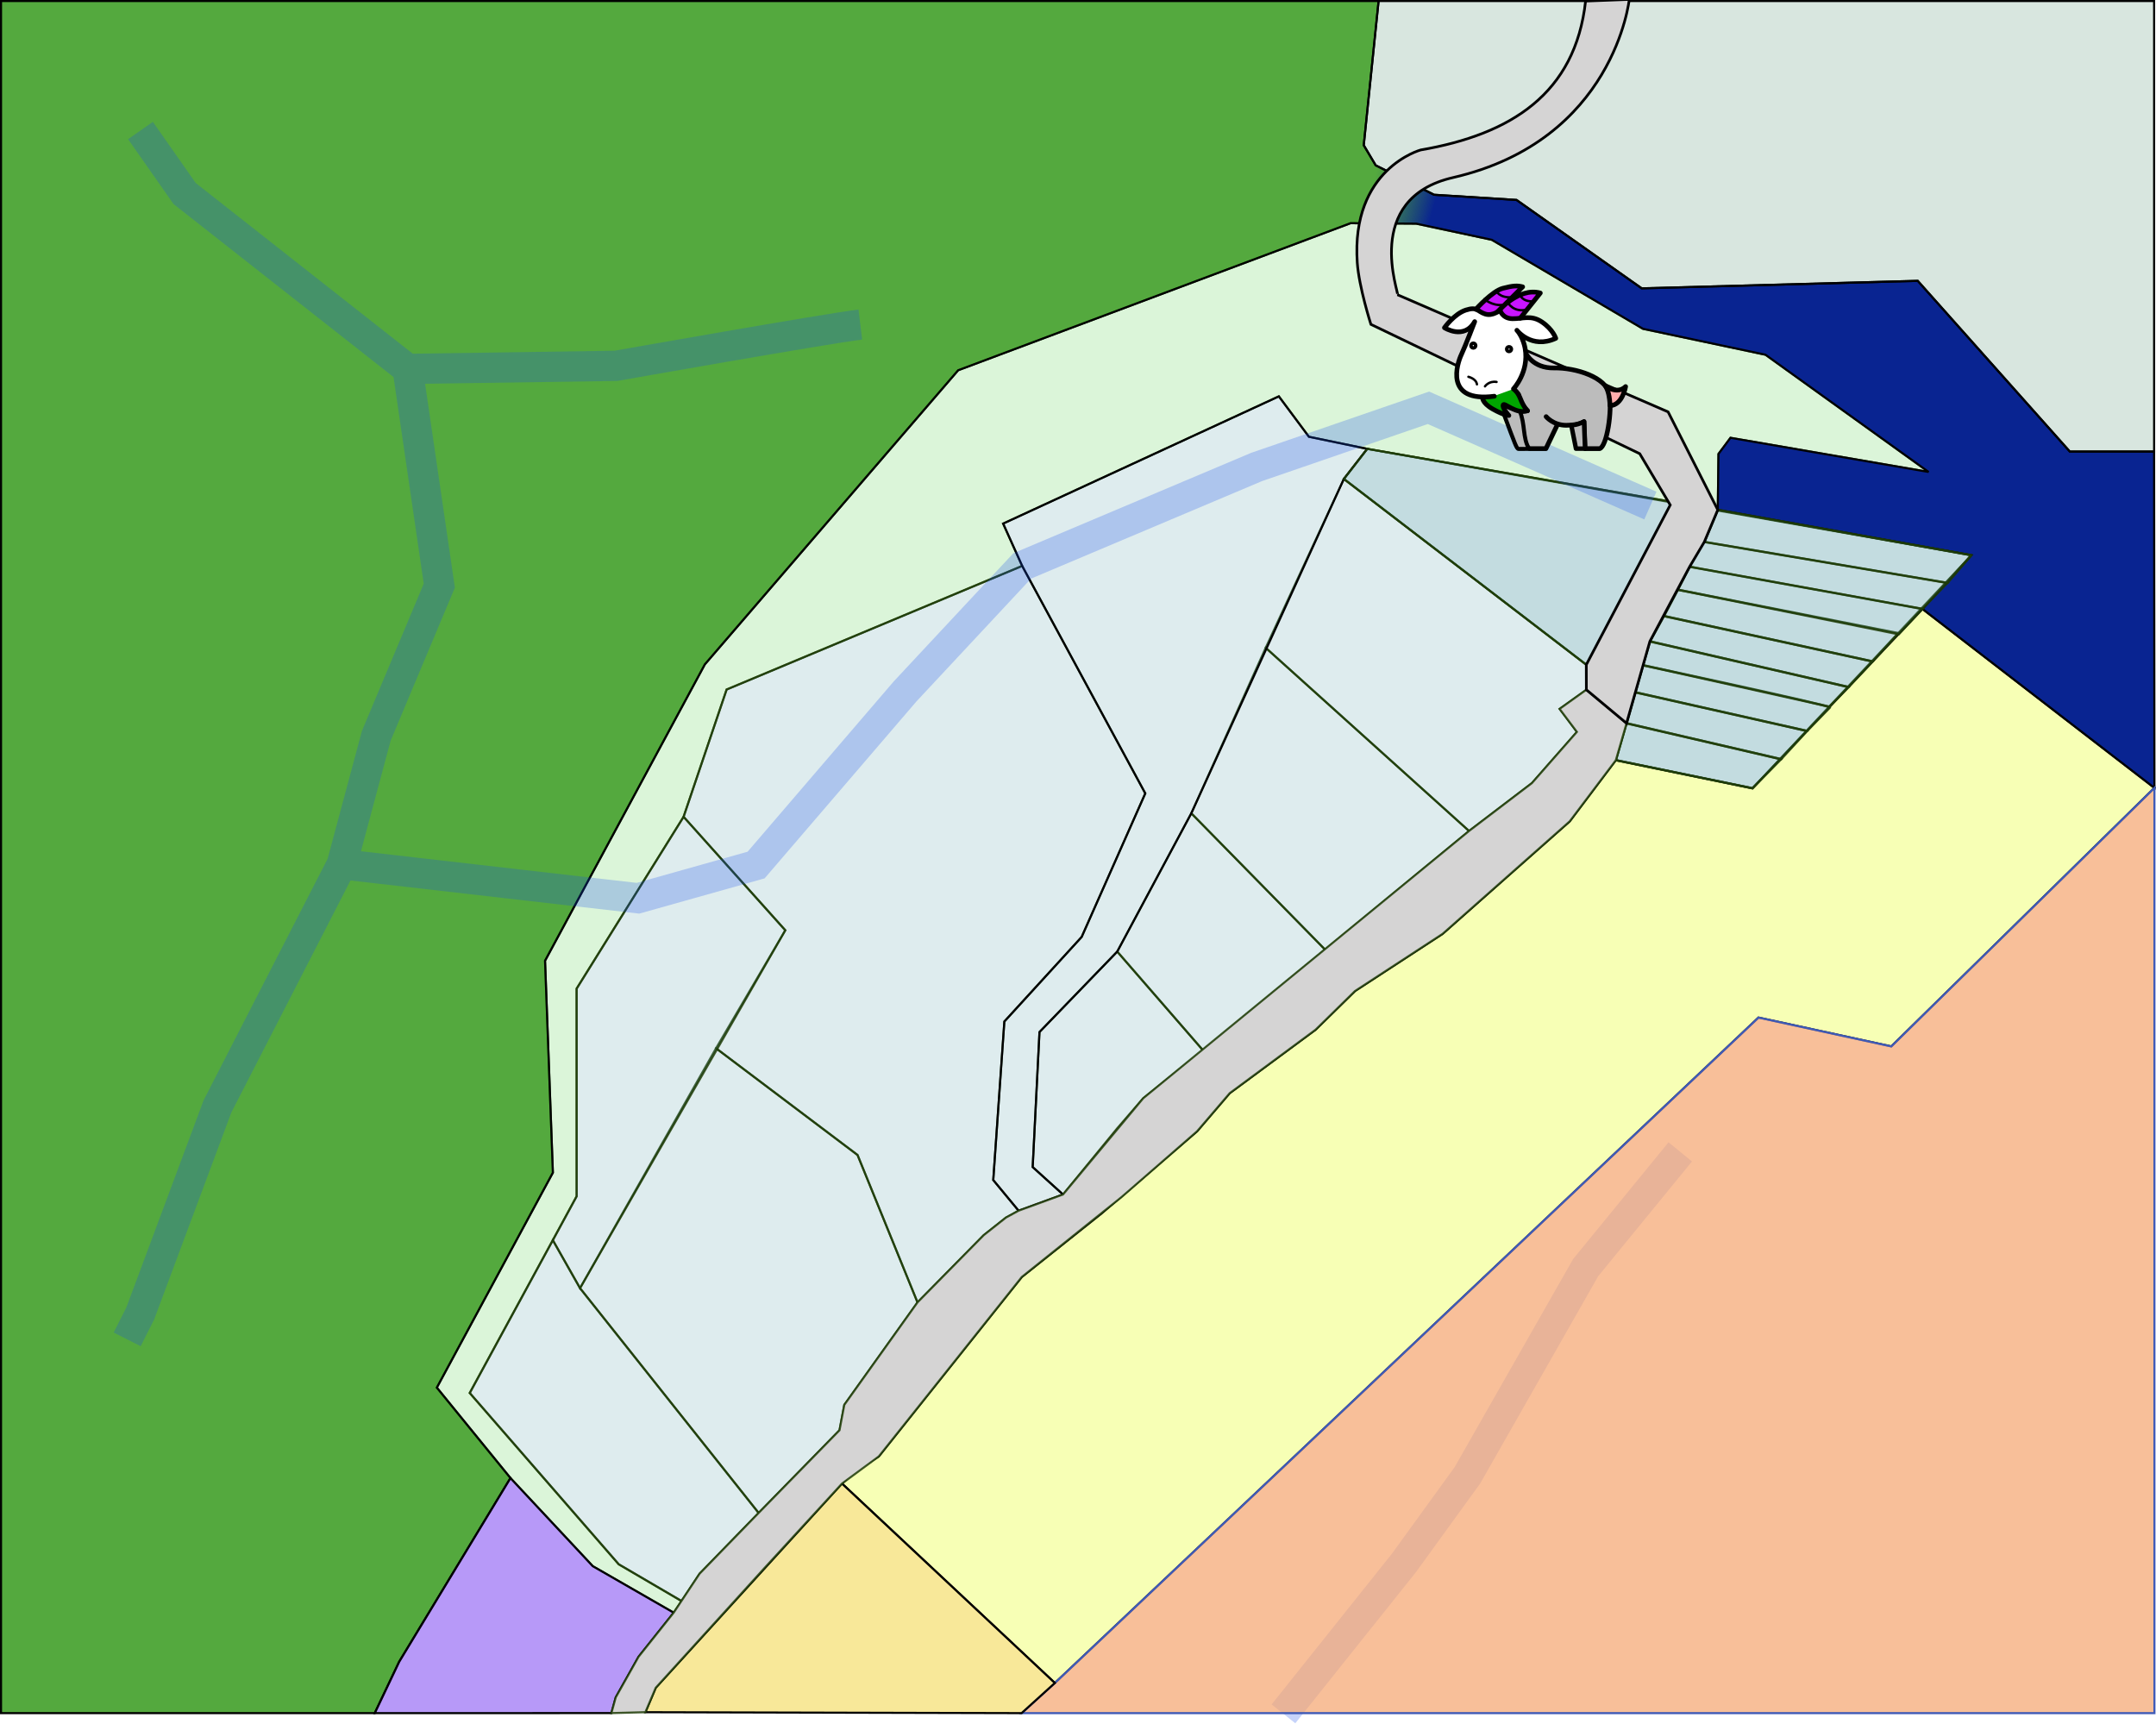
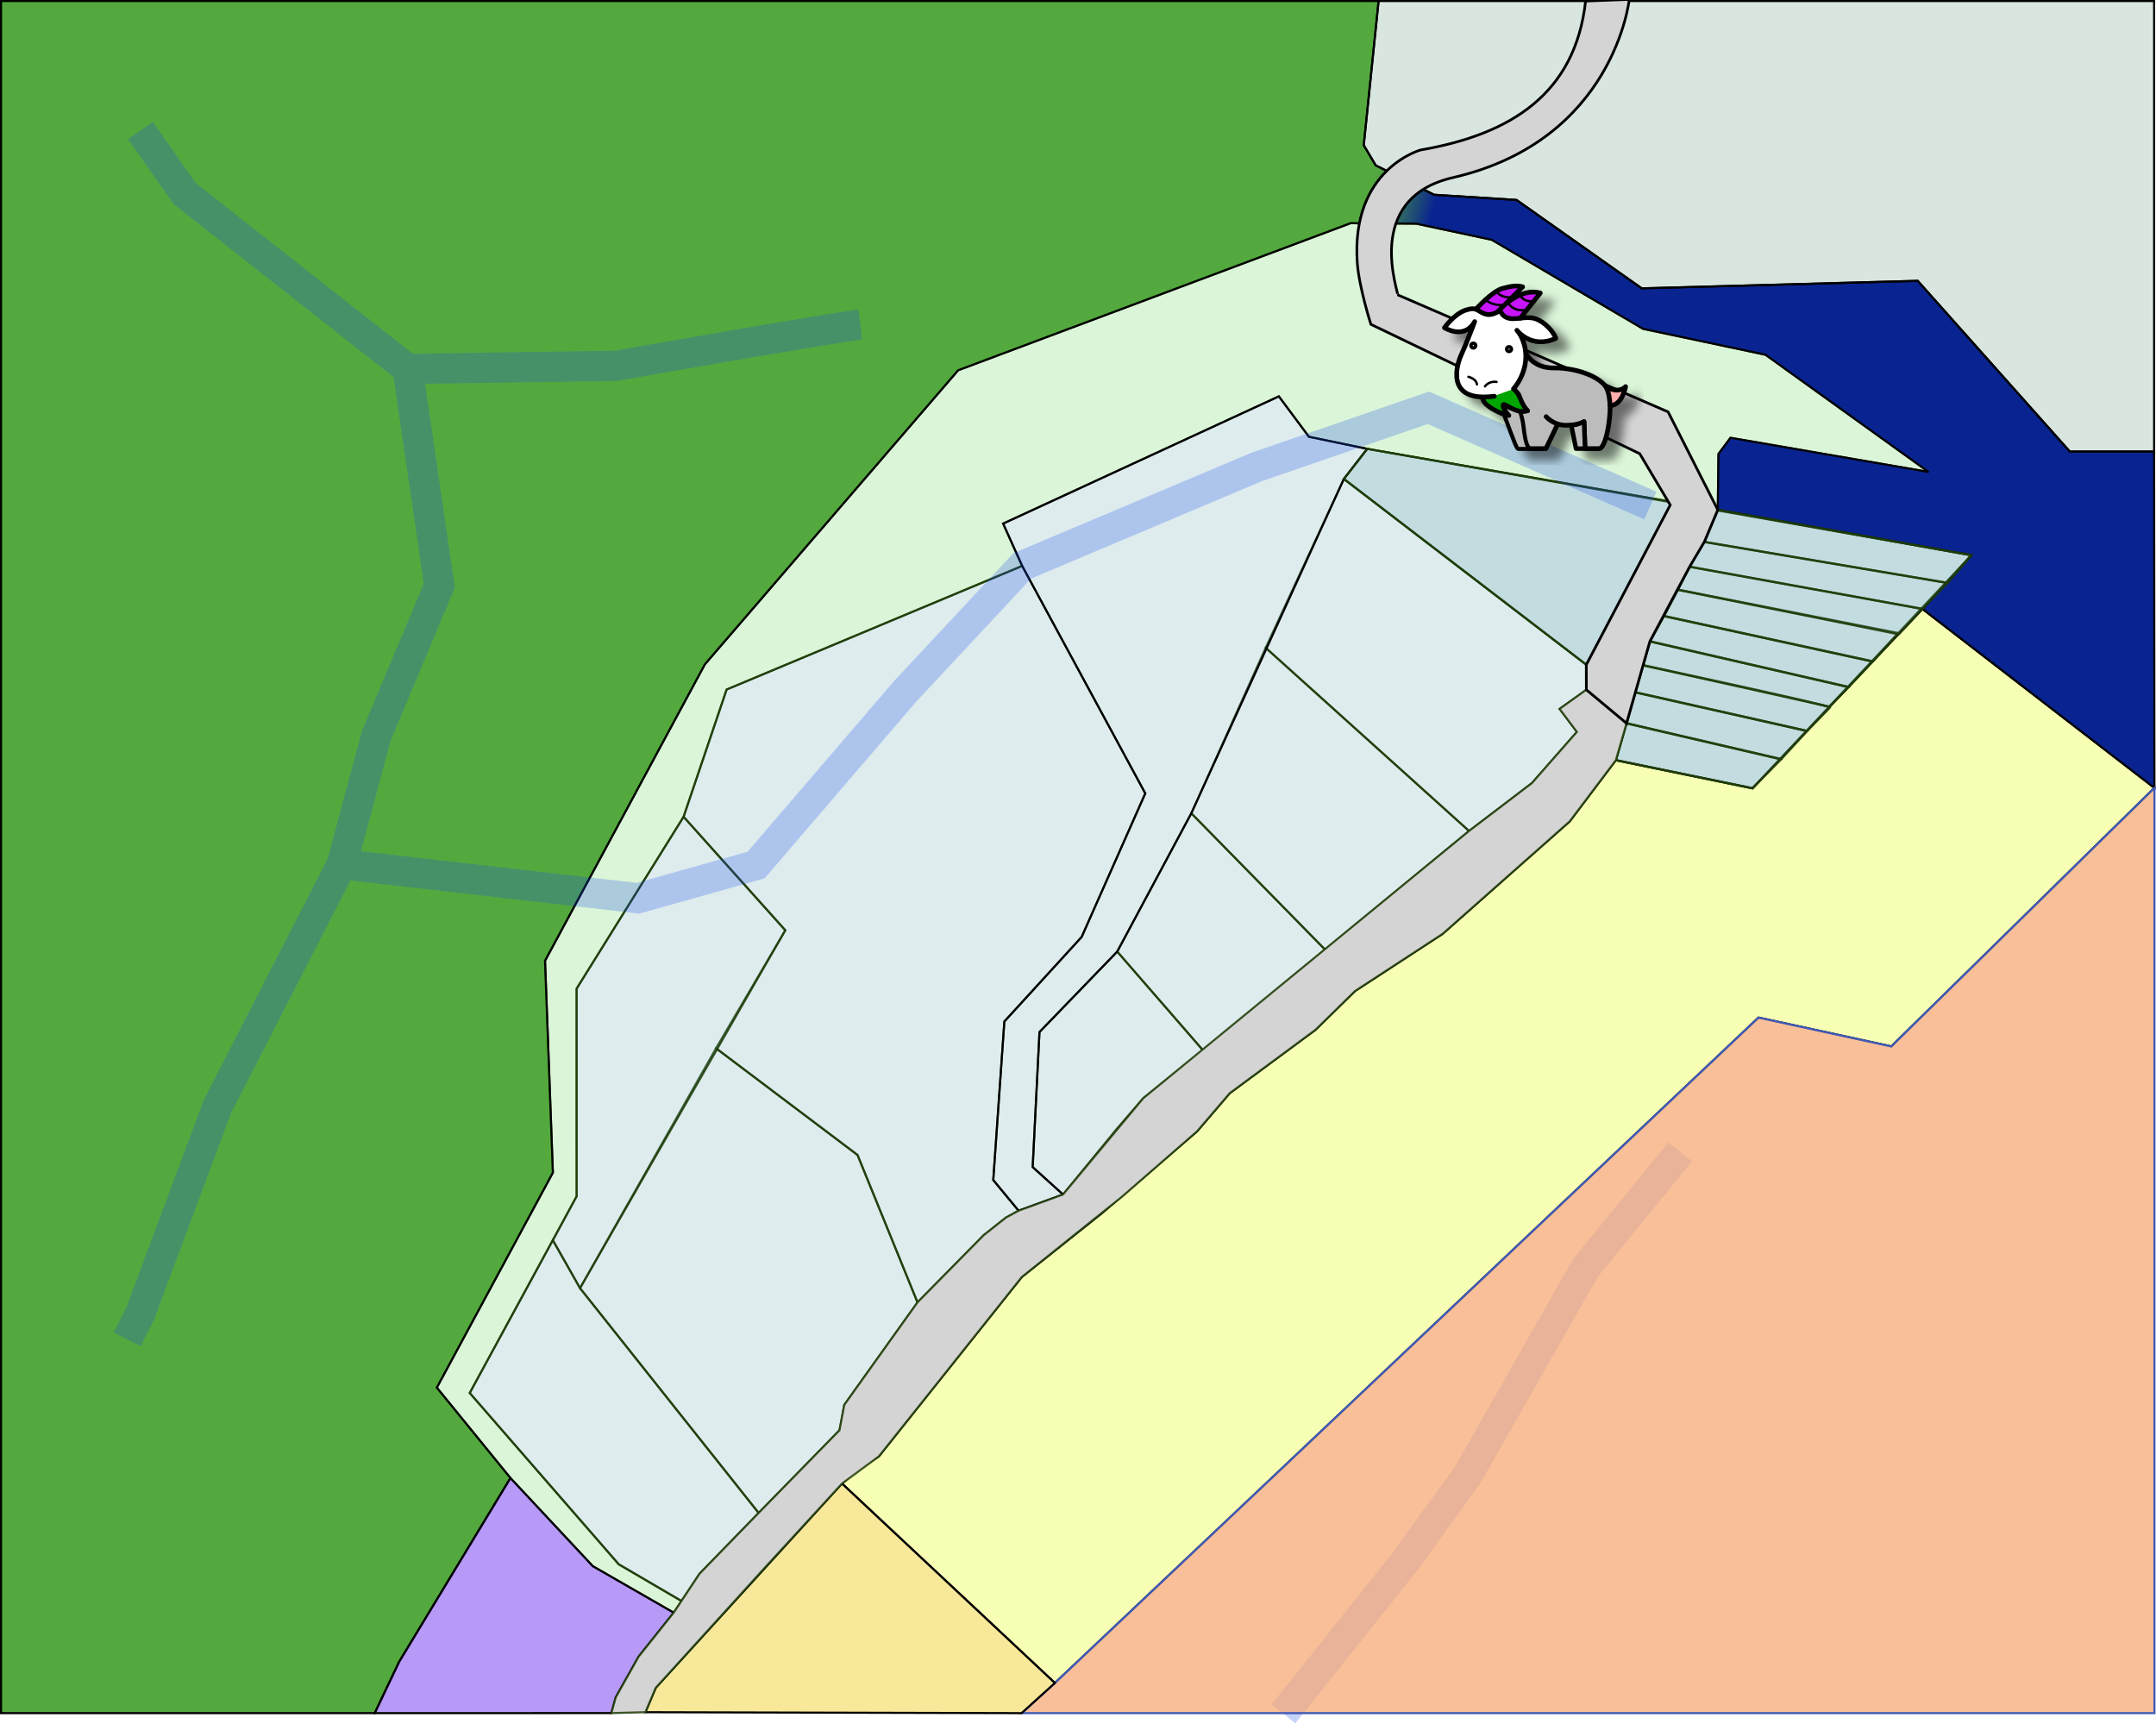
<svg xmlns="http://www.w3.org/2000/svg" xmlns:ns1="http://www.openswatchbook.org/uri/2009/osb" xmlns:xlink="http://www.w3.org/1999/xlink" width="100%" height="100%" viewBox="0 0 275.379 220.101" version="1.1" id="svg1309">
  <defs id="defs1303">
    <linearGradient id="linearGradient916">
      <stop style="stop-color:#092491;stop-opacity:1;" offset="0" id="stop912" />
      <stop style="stop-color:#259109;stop-opacity:0.784" offset="1" id="stop914" />
    </linearGradient>
    <linearGradient id="beard" ns1:paint="gradient">
      <stop style="stop-color:#00a600;stop-opacity:1;" offset="0" id="stop883" />
      <stop style="stop-color:#FFF;stop-opacity:1;" offset="1" id="stop885" />
    </linearGradient>
    <linearGradient xlink:href="#beard" id="linearGradient3533" gradientUnits="userSpaceOnUse" gradientTransform="translate(-10,-10)" x1="35.779" y1="56.534" x2="35.661" y2="56.208" />
    <linearGradient xlink:href="#linearGradient916" id="linearGradient918" x1="148.113" y1="31.773" x2="140.137" y2="29.603" gradientUnits="userSpaceOnUse" />
+     <filter style="color-interpolation-filters:sRGB;" id="filter6064">
+       <feFlood flood-opacity="0.498" flood-color="rgb(0,0,0)" result="flood" id="feFlood6054" />
+       <feComposite in="flood" in2="SourceGraphic" operator="in" result="composite1" id="feComposite6056" />
+       <feGaussianBlur in="composite1" stdDeviation="2" result="blur" id="feGaussianBlur6058" />
+       <feOffset dx="5" dy="4" result="offset" id="feOffset6060" />
+       <feComposite in="SourceGraphic" in2="offset" operator="over" result="composite2" id="feComposite6062" />
+     </filter>
  </defs>
  <g id="layer1" transform="translate(34.81598,-4.573995)" style="display:inline">
    <path style="fill:#e8ff34;fill-opacity:0.362;stroke:#000000;stroke-width:0.265px;stroke-linecap:butt;stroke-linejoin:miter;stroke-opacity:1" d="m 72.729,194.058 1.518,-1.5 3.185,-1.967 18.262,-22.915 10.203,-8.121 12.194,-10.495 4.161,-4.862 10.974,-8.112 5.028,-4.934 11.189,-7.302 16.237,-14.371 5.892,-7.812 17.452,3.588 21.71,-22.906 29.627,22.857 -33.608,33.016 -16.961,-3.683 -61.426,58.102 -28.448,26.888 z" id="path1980" />
    <path style="fill:#18c20c;fill-opacity:0.154;stroke:#1e3b07;stroke-width:0.265px;stroke-linecap:butt;stroke-linejoin:miter;stroke-opacity:0.847" d="m 128.528,55.198 3.84,5.16 7.448,1.544 44.775,7.792 0.088,-7.144 1.534,-2.059 25.306,4.362 -20.835,-14.971 -15.644,-3.312 -19.316,-11.369 -9.646,-2.061 -8.39,-0.059 -50.123,18.785 -32.353,37.563 -20.411,37.852 1.001,27.066 -14.823,27.455 9.404,11.552 10.513,11.252 10.337,5.942 1.001,-1.487 -8.022,-4.693 -19.03,-21.879 13.657,-25.125 -0.004,-26.522 L 52.496,108.898 57.994,92.642 95.743,76.857 93.31,71.45 Z" id="path1974" />
    <path style="fill:url(#linearGradient918);fill-opacity:1;fill-rule:nonzero;stroke:#000000;stroke-width:0.265px;stroke-linecap:butt;stroke-linejoin:miter;stroke-opacity:1" d="m 216.976,75.487 -6.241,6.863 29.627,22.857 -0.04,-42.96 H 229.555 L 210.13,40.444 174.874,41.401 158.886,30.112 148.35,29.448 140.899,25.691 139.373,23.125 141.267,4.706 H -34.684 V 223.38 h 47.732 l 3.129,-6.577 14.206,-23.449 -9.404,-11.552 14.823,-27.455 -1.001,-27.066 20.411,-37.852 32.353,-37.563 50.123,-18.785 8.39,0.059 9.646,2.061 19.316,11.369 15.644,3.312 20.835,14.971 -25.306,-4.362 -1.534,2.059 -0.088,7.144 z" id="path2191" />
    <g id="g2240" style="fill:#4494a1;fill-opacity:0.172" transform="translate(-3.32321,-9.092469)">
      <path style="fill:#4494a1;fill-opacity:0.172;stroke:#1e3b07;stroke-width:0.265px;stroke-linecap:butt;stroke-linejoin:miter;stroke-opacity:0.847" d="m 85.698,180.01 -7.66,-18.827 -18.075,-13.63 -17.372,30.643 22.813,28.708 10.331,-10.563 0.615,-3.247 z" id="path1393" />
      <path style="fill:#4494a1;fill-opacity:0.172;stroke:#1e3b07;stroke-width:0.265px;stroke-linecap:butt;stroke-linejoin:miter;stroke-opacity:0.847" d="m 61.317,101.734 -5.499,16.256 12.991,14.493 -8.846,15.07 18.075,13.63 7.66,18.827 8.458,-8.585 2.839,-2.245 1.614,-0.88 -3.236,-3.914 1.418,-20.249 9.875,-10.803 8.125,-18.333 -15.725,-29.052 z" id="path1395" />
      <path style="fill:#4494a1;fill-opacity:0.172;stroke:#1e3b07;stroke-width:0.265px;stroke-linecap:butt;stroke-linejoin:miter;stroke-opacity:0.847" d="m 122.178,147.832 -7.646,6.104 -3.333,3.846 -6.917,8.45 -3.875,-3.502 0.869,-17.25 9.932,-10.275 z" id="path1399" />
      <path style="fill:#4494a1;fill-opacity:0.172;stroke:#1e3b07;stroke-width:0.265px;stroke-linecap:butt;stroke-linejoin:miter;stroke-opacity:0.847" d="m 137.768,134.967 -17.099,-17.423 -9.459,17.66 10.968,12.628 z" id="path1401" />
      <path style="fill:#4494a1;fill-opacity:0.172;stroke:#1e3b07;stroke-width:0.265px;stroke-linecap:butt;stroke-linejoin:miter;stroke-opacity:0.847" d="m 156.145,119.802 -18.376,15.165 -17.099,-17.423 9.499,-21.141 z" id="path1403" />
      <path style="fill:#4494a1;fill-opacity:0.172;stroke:#1e3b07;stroke-width:0.265px;stroke-linecap:butt;stroke-linejoin:miter;stroke-opacity:0.847" d="m 167.713,104.208 2.208,2.939 -5.742,6.537 -8.034,6.118 -25.976,-23.399 9.987,-21.563 30.963,23.726 0.009,3.2 z" id="path1405" />
      <path style="fill:#4494a1;fill-opacity:0.172;stroke:#1e3b07;stroke-width:0.265px;stroke-linecap:butt;stroke-linejoin:miter;stroke-opacity:0.847" d="m 176.26,106.045 -5.133,-4.28 -0.009,-3.2 -30.963,-23.726 2.984,-3.845 77.16,13.585 -27.951,29.769 -17.452,-3.588 z" id="path1968" />
      <path style="fill:#4494a1;fill-opacity:0.172;stroke:#000000;stroke-width:0.265px;stroke-linecap:butt;stroke-linejoin:miter;stroke-opacity:1" d="m 96.633,80.542 2.433,5.407 15.725,29.052 -8.125,18.333 -9.875,10.803 -1.418,20.249 3.236,3.914 5.674,-2.069 -3.875,-3.502 0.869,-17.25 9.932,-10.275 9.459,-17.66 19.486,-42.704 2.984,-3.845 -7.448,-1.544 -3.84,-5.16 z" id="path1397" />
      <path style="fill:#4494a1;fill-opacity:0.172;stroke:#1e3b07;stroke-width:0.265px;stroke-linecap:butt;stroke-linejoin:miter;stroke-opacity:0.847" d="m 171.127,101.765 5.133,4.28 2.982,-10.46 5.075,-9.532 29.741,5.388 3.202,-3.321 -31.067,-5.239 1.721,-4.096 -44.775,-7.792 -2.984,3.845 30.963,23.726 z" id="path1972" />
      <path style="fill:#4494a1;fill-opacity:0.172;stroke:#1e3b07;stroke-width:0.265px;stroke-linecap:butt;stroke-linejoin:miter;stroke-opacity:0.847" d="m 55.819,117.991 12.991,14.493 -26.218,45.713 -3.472,-6.129 3.042,-5.612 -0.004,-26.522 z" id="path1976" />
      <path style="fill:#4494a1;fill-opacity:0.172;stroke:#1e3b07;stroke-width:0.265px;stroke-linecap:butt;stroke-linejoin:miter;stroke-opacity:0.847" d="m 65.405,206.904 -22.813,-28.708 -3.472,-6.129 -10.616,19.513 19.03,21.879 8.022,4.693 2.309,-3.491 z" id="path1978" />
      <g id="g2217" style="fill:#4494a1;fill-opacity:0.172">
        <path style="fill:#4494a1;fill-opacity:0.172;stroke:#1e3b07;stroke-width:0.3;stroke-linecap:butt;stroke-linejoin:miter;stroke-miterlimit:4;stroke-dasharray:none;stroke-opacity:0.847" d="m 174.896,110.759 1.364,-4.714 19.741,4.588 -3.653,3.714 z" id="path1993" />
        <path style="fill:#4494a1;fill-opacity:0.172;stroke:#1e3b07;stroke-width:0.3;stroke-linecap:butt;stroke-linejoin:miter;stroke-miterlimit:4;stroke-dasharray:none;stroke-opacity:0.847" d="m 177.387,102.091 -1.127,3.955 19.741,4.588 3.318,-3.605 z" id="path1995" />
        <path style="fill:#4494a1;fill-opacity:0.172;stroke:#1e3b07;stroke-width:0.3;stroke-linecap:butt;stroke-linejoin:miter;stroke-miterlimit:4;stroke-dasharray:none;stroke-opacity:0.847" d="m 178.363,98.63 -0.976,3.461 21.932,4.938 2.919,-2.998 c 0.235,-0.242 -23.875,-5.4 -23.875,-5.4 z" id="path1997" />
        <path style="fill:#4494a1;fill-opacity:0.172;stroke:#1e3b07;stroke-width:0.3;stroke-linecap:butt;stroke-linejoin:miter;stroke-miterlimit:4;stroke-dasharray:none;stroke-opacity:0.847" d="m 179.242,95.586 -0.88,3.044 23.802,5.293 2.452,-2.503 z" id="path1999" />
        <path style="fill:#4494a1;fill-opacity:0.172;stroke:#1e3b07;stroke-width:0.3;stroke-linecap:butt;stroke-linejoin:miter;stroke-miterlimit:4;stroke-dasharray:none;stroke-opacity:0.847" d="m 181.046,92.351 -1.804,3.235 25.374,5.834 3.075,-3.27 -26.646,-5.799" id="path2001" />
        <path style="fill:#4494a1;fill-opacity:0.172;stroke:#1e3b07;stroke-width:0.3;stroke-linecap:butt;stroke-linejoin:miter;stroke-miterlimit:4;stroke-dasharray:none;stroke-opacity:0.847" d="m 182.82,88.991 -1.774,3.36 26.646,5.799 3.313,-3.607 z" id="path2003" />
        <path style="fill:#4494a1;fill-opacity:0.172;stroke:#1e3b07;stroke-width:0.3;stroke-linecap:butt;stroke-linejoin:miter;stroke-miterlimit:4;stroke-dasharray:none;stroke-opacity:0.847" d="m 184.317,86.053 -1.496,2.937 28.201,5.684 3.036,-3.233 z" id="path2005" />
        <path style="fill:#4494a1;fill-opacity:0.172;stroke:#1e3b07;stroke-width:0.3;stroke-linecap:butt;stroke-linejoin:miter;stroke-miterlimit:4;stroke-dasharray:none;stroke-opacity:0.847" d="m 220.299,84.579 -3.039,3.542 -31.067,-5.239 1.721,-4.096 32.385,5.793" id="path2032" />
      </g>
    </g>
    <path id="path2064" style="fill:none;stroke:#1c4feb;stroke-width:3.865;stroke-linecap:butt;stroke-linejoin:miter;stroke-miterlimit:4;stroke-dasharray:none;stroke-opacity:0.247" d="m 129.118,223.47 15.382,-19.271 8.106,-11.187 15.111,-26.537 12.079,-14.78 M 8.841,114.96 46.676,119.3 61.759,115.059 80.788,92.884 95.743,76.857 125.688,64.215 147.633,56.658 175.983,69.145 M 75.071,46.024 c -4.338,0.525 -31.218,5.275 -31.218,5.275 L 17.249,51.691 m -35.822,123.951 1.668,-3.303 9.868,-26.458 15.879,-30.921 4.403,-16.405 8.05,-19.176 -4.045,-27.689 -28.484,-22.397 -5.64,-8.05" />
    <path style="fill:#016130;fill-opacity:0.154;stroke:#000000;stroke-width:0.265px;stroke-linecap:butt;stroke-linejoin:miter;stroke-opacity:1" d="m 139.373,23.125 1.526,2.565 7.452,3.758 10.536,0.663 15.988,11.29 35.256,-0.958 19.425,21.802 h 10.767 l 3e-5,-57.539 h -99.055 z" id="path2156" />
    <path style="fill:#f6a671;fill-opacity:0.715;stroke:#3f5ab7;stroke-width:0.265px;stroke-linecap:butt;stroke-linejoin:miter;stroke-opacity:1" d="m 240.362,105.206 v 118.174 H 95.67 l 4.25,-3.851 89.874,-84.99 16.961,3.683 z" id="path2193" />
    <path style="fill:#f6e071;fill-opacity:0.715;stroke:#000000;stroke-width:0.265px;stroke-linecap:butt;stroke-linejoin:miter;stroke-opacity:1" d="m 95.67,223.38 4.25,-3.851 -27.19,-25.47 -23.79,26.081 -1.323,3.12 z" id="path2195" />
    <path style="fill:#9b71f6;fill-opacity:0.715;stroke:#000000;stroke-width:0.265px;stroke-linecap:butt;stroke-linejoin:miter;stroke-opacity:1" d="m 30.382,193.354 10.513,11.252 10.337,5.942 -4.487,5.635 -2.912,5.183 -0.554,2.008 -30.23,0.006 3.129,-6.577 z" id="path2197" />
    <g id="g2628" style="fill:#d5d4d4;fill-opacity:1">
      <path style="fill:#d5d4d4;fill-opacity:1;stroke:#1e3b07;stroke-width:0.265px;stroke-linecap:butt;stroke-linejoin:miter;stroke-opacity:0.847" d="m 47.616,223.259 1.323,-3.12 13.805,-15.197 9.985,-10.885 4.702,-3.467 18.262,-22.915 12.75,-10.214 9.647,-8.402 4.161,-4.862 10.974,-8.112 5.028,-4.934 11.189,-7.302 16.237,-14.371 5.892,-7.812 1.364,-4.714 -5.133,-4.28 -3.414,2.443 2.208,2.939 -5.742,6.537 -8.034,6.118 -41.612,34.134 -10.249,12.296 -5.674,2.069 -1.614,0.88 -2.839,2.245 -8.458,8.585 -9.348,13.085 -0.615,3.247 -10.331,10.563 -7.54,7.758 -3.31,4.978 -4.487,5.635 -2.912,5.183 -0.554,2.008 z" id="path2062" />
      <path style="fill:#d5d4d4;fill-opacity:1;stroke:#000000;stroke-width:0.34;stroke-linecap:butt;stroke-linejoin:miter;stroke-miterlimit:4;stroke-dasharray:none;stroke-opacity:1" d="m 172.937,96.953 2.982,-10.46 5.075,-9.532 1.877,-3.171 1.721,-4.096 -6.348,-12.515 -34.566,-14.962 c 0.314,-0.005 -4.612,-12.272 7.093,-14.963 20.621,-4.74 22.512,-22.753 22.512,-22.753 l -5.576,0.21 c -1.318,11.825 -9.521,17.027 -21.064,19.016 0,0 -8.937,2.403 -8.099,14.41 0.217,3.107 1.74,7.865 1.74,7.865 l 34.338,16.52 3.895,6.551 -10.721,20.399 0.009,3.2 z" id="path2063" />
    </g>
  </g>
  <g id="layer3" style="display:none" transform="translate(34.81598,-4.573995)">
    <text xml:space="preserve" style="font-style:normal;font-weight:normal;font-size:10.583px;line-height:1.25;font-family:sans-serif;fill:#000000;fill-opacity:1;stroke:none;stroke-width:0.265" x="140.327" y="51.917" id="text2318">
      <tspan id="tspan2316" x="140.327" y="51.917" style="stroke-width:0.265">665</tspan>
    </text>
    <text xml:space="preserve" style="font-style:normal;font-weight:normal;font-size:6.196px;line-height:1.25;font-family:sans-serif;fill:#000000;fill-opacity:1;stroke:none;stroke-width:0.155" x="-7.657" y="187.969" id="text2322" transform="rotate(-39.5368)">
      <tspan id="tspan2320" x="-7.657" y="187.969" style="stroke-width:0.155">Riddle Creek Road</tspan>
    </text>
  </g>
  <g id="layer4" transform="translate(34.81598,-4.573995)" style="display:inline">
-     <g xlink:href="property.svg" id="goat" transform="matrix(0.3008756,0,0,0.3008756,121.5266,25.10701)" class="parent">
+     <g xlink:href="property.svg" style="filter:url(#filter6064)" class="parent" transform="matrix(0.3008756,0,0,0.3008756,121.5266,25.10701)" id="goat">
      <g id="g3403" transform="translate(92.57135,52.17045)">
        <path style="fill:#c815ff;fill-opacity:1;stroke:none;stroke-width:1px;stroke-linecap:butt;stroke-linejoin:miter;stroke-opacity:1" d="m 38.859,7.521 2.831,-3.545 -8.58,0.817 c 0.899,1.279 1.109,2.808 5.749,2.728 z" id="path1257-1" />
        <path style="fill:#c815ff;fill-opacity:1;stroke:none;stroke-width:1px;stroke-linecap:butt;stroke-linejoin:miter;stroke-opacity:1" d="m 22.903,2.961 c 1.269,1.374 1.82,3.056 6.842,2.822 l 4.445,-4.431 c -4.841,-0.879 -7.843,0.654 -11.287,1.609 z" id="path1263-5" />
        <path style="fill:#c815ff;fill-opacity:1;stroke:none;stroke-width:1px;stroke-linecap:butt;stroke-linejoin:miter;stroke-opacity:1" d="m 36.079,11.002 2.78,-3.481 c -3.937,-0.322 -5.189,-1.425 -5.749,-2.728 l -5.09,3.372 c 1.791,2.125 3.849,3.898 8.059,2.837 z" id="path1259-5" />
        <path style="fill:#c815ff;fill-opacity:1;stroke:none;stroke-width:1px;stroke-linecap:butt;stroke-linejoin:miter;stroke-opacity:1" d="m 17.973,6.588 4.93,-3.627 c 1.343,1.317 1.636,3.055 6.842,2.822 l -4.306,3.257 c -5.305,0.079 -5.443,-1.486 -7.466,-2.452 z" id="path1265-4" />
        <path style="fill:#c815ff;fill-opacity:1;stroke:none;stroke-width:1px;stroke-linecap:butt;stroke-linejoin:miter;stroke-opacity:1" d="m 33.155,14.663 2.924,-3.661 c -3.538,0.943 -6.054,-0.382 -8.059,-2.837 l -3.437,3.04 c 2.03,3.022 5.005,3.801 8.572,3.458 z" id="path1261-7" />
        <path style="fill:#c815ff;fill-opacity:1;stroke:none;stroke-width:1px;stroke-linecap:butt;stroke-linejoin:miter;stroke-opacity:1" d="m 14.351,10.87 3.622,-4.282 c 1.893,1.422 3.81,2.819 7.466,2.452 l -1.896,2.927 c -4.227,1.933 -6.502,0.008 -9.192,-1.097 z" id="path1267-6" />
        <g id="g961-5" transform="translate(-10,-10)">
          <g id="g1150" style="fill:#bcbcbc;fill-opacity:1">
            <path id="path24-6" style="fill:#bcbcbc;fill-opacity:1;stroke:#000000;stroke-width:2;stroke-linecap:round;stroke-linejoin:round;stroke-miterlimit:10" d="m 54.167,66.455 c 0,0 3,3.667 8.5,3.667 5.5,0 7.583,-1.583 7.583,-1.583 l 0.438,11.5 h 6.167 c 3.084,-0.833 5.396,-15.916 4.146,-23.083 -1.25,-7.167 -14.167,-11.334 -23.417,-11.167 -9.25,0.167 -12.101,-6.415 -12.101,-6.415 l -0.847,6.611 -4.345,8.679 2.108,2.274 c 0.394,2.004 0.752,3.994 3.851,7.018 l -3.327,0.006 c 0.153,-0.38 0.894,16.077 4.56,16.077 h 6.584 l 5.016,-10.47" />
            <path style="fill:#bcbcbc;fill-opacity:1;stroke:#000000;stroke-width:1.7;stroke-linecap:butt;stroke-linejoin:round;stroke-miterlimit:4;stroke-dasharray:none;stroke-opacity:1" d="m 42.923,63.962 c 2.443,5.686 1.173,11.494 4.027,16.178 l -4.487,0.018 c -0.83,0.001 -1.457,-1.954 -6.148,-14.494 0.5,-0.088 0.472,-1.512 -0.394,-4.047 3.269,1.183 2.441,1.309 7.003,2.345 z" id="path863-9" />
            <path style="fill:#bcbcbc;fill-opacity:1;stroke:#000000;stroke-width:1.9;stroke-linecap:round;stroke-linejoin:round;stroke-miterlimit:4;stroke-dasharray:none;stroke-opacity:1" d="m 64.833,70.031 2,10.008 h 3.855 l -0.438,-11.5 c 0,0 -2.857,1.649 -5.417,1.492 z" id="path861-3" />
          </g>
        </g>
        <path d="m 17.168,48.107 c 0,0 -0.5,2.377 4.333,5.113 4.833,2.736 6.833,2.736 6.833,2.736 0,0 -2.75,-3 -2.417,-4.417 0.333,-1.417 5.417,4.083 10.333,2.417 0,0 -1.655,-1.591 -2.953,-5.004 -1.089,-2.725 -2.157,-3.589 -3.006,-4.288 0,0 6.708,-7.125 4.958,-17.125 0,0 -0.75,-4.75 -3.5,-7.75 0,0 6.167,8.167 16.5,3.417 0,0 -1.167,-3.75 -5.833,-6.917 -4.666,-3.167 -8.25,-1.333 -12.583,-1.417 -4.333,-0.083 -5.25,-3.667 -5.25,-3.667 0,0 -3,2.75 -6.333,1.667 -3.333,-1.083 -3.25,-3.25 -8.167,-1.667 -4.917,1.583 -9.083,7.5 -9.083,7.5 0,0 8.333,5.333 12.833,-2.583 0,0 -4,10.5 -5.667,14 -1.667,3.5 -7.5,20.5 14,17.667" id="path4-7" style="fill:url(#linearGradient3533);fill-opacity:1;stroke:#000000;stroke-width:2;stroke-linecap:round;stroke-linejoin:round;stroke-miterlimit:10" />
        <path d="m 14.351,10.87 c 0,0 6.901,-7.705 11.401,-8.893 4.5,-1.188 6.334,-1.185 8.438,-0.625 l -2.691,2.683 -7.956,7.932 c 0,0 8.96,-10.616 18.147,-7.991 l -8.535,10.687" id="path6-4" style="fill:none;stroke:#000000;stroke-width:2;stroke-linecap:round;stroke-linejoin:round;stroke-miterlimit:10" />
        <circle cx="13.252" cy="26.29" r="0.75" id="circle8-5" style="fill:none;stroke:#000000;stroke-width:2;stroke-linecap:round;stroke-linejoin:round;stroke-miterlimit:10" />
        <circle cx="28.418" cy="27.79" r="0.75" id="circle10-2" style="fill:none;stroke:#000000;stroke-width:2;stroke-linecap:round;stroke-linejoin:round;stroke-miterlimit:10" />
        <path d="m 11.168,39.54 c 0,0 3.292,0.75 3.625,3.208" id="path12-5" style="fill:none;stroke:#000000;stroke-linecap:round;stroke-linejoin:round;stroke-miterlimit:10" />
        <path d="m 18.203,43.597 c 0,0 1.625,-2.417 4.917,-1.875" id="path14-4" style="fill:none;stroke:#000000;stroke-linecap:round;stroke-linejoin:round;stroke-miterlimit:10" />
        <path d="m 17.973,6.588 c 0,0 3.216,2.827 7.466,2.452" id="path26-7" style="fill:none;stroke:#000000;stroke-linecap:round;stroke-linejoin:round;stroke-miterlimit:10" />
        <path d="m 22.903,2.961 c 0,0 1.211,3.19 6.842,2.822" id="path28-4" style="fill:none;stroke:#000000;stroke-linecap:round;stroke-linejoin:round;stroke-miterlimit:10" />
        <path d="m 28.02,8.165 c 0,0 2.262,4.237 8.059,2.837" id="path30-4" style="fill:none;stroke:#000000;stroke-linecap:round;stroke-linejoin:round;stroke-miterlimit:10" />
        <path d="m 33.11,4.793 c 0,0 0.857,2.958 5.749,2.728" id="path32-3" style="fill:none;stroke:#000000;stroke-linecap:round;stroke-linejoin:round;stroke-miterlimit:10" />
        <path id="path24-3-0" style="fill:#ffaeae;fill-opacity:1;stroke:#000000;stroke-width:2;stroke-linecap:round;stroke-linejoin:round;stroke-miterlimit:10" d="m 69.324,43.423 c 0,0 4.946,3.81 8.571,0.268 0,0 -1.308,7.958 -6.613,8.083 -0.153,-3.878 -0.834,-6.6 -1.958,-8.351 z" />
      </g>
    </g>
  </g>
  <g id="layer2" style="display:none" transform="translate(34.81598,-4.573995)">
    <text xml:space="preserve" style="font-style:normal;font-weight:normal;font-size:10.583px;line-height:1.25;font-family:sans-serif;fill:#000000;fill-opacity:1;stroke:none;stroke-width:0.265" x="54.052" y="95.931" id="text2278" transform="rotate(-23.30796)">
      <tspan id="tspan2276" x="54.052" y="95.931" style="stroke-width:0.265">Holcombs'</tspan>
    </text>
    <text xml:space="preserve" style="font-style:normal;font-weight:normal;font-size:8.773px;line-height:1.25;font-family:sans-serif;fill:#000000;fill-opacity:1;stroke:none;stroke-width:0.219" x="157.827" y="44.25" id="text2282" transform="rotate(10.47482)">
      <tspan id="tspan2280" x="157.827" y="44.25" style="stroke-width:0.219">Olsons'</tspan>
    </text>
  </g>
</svg>
